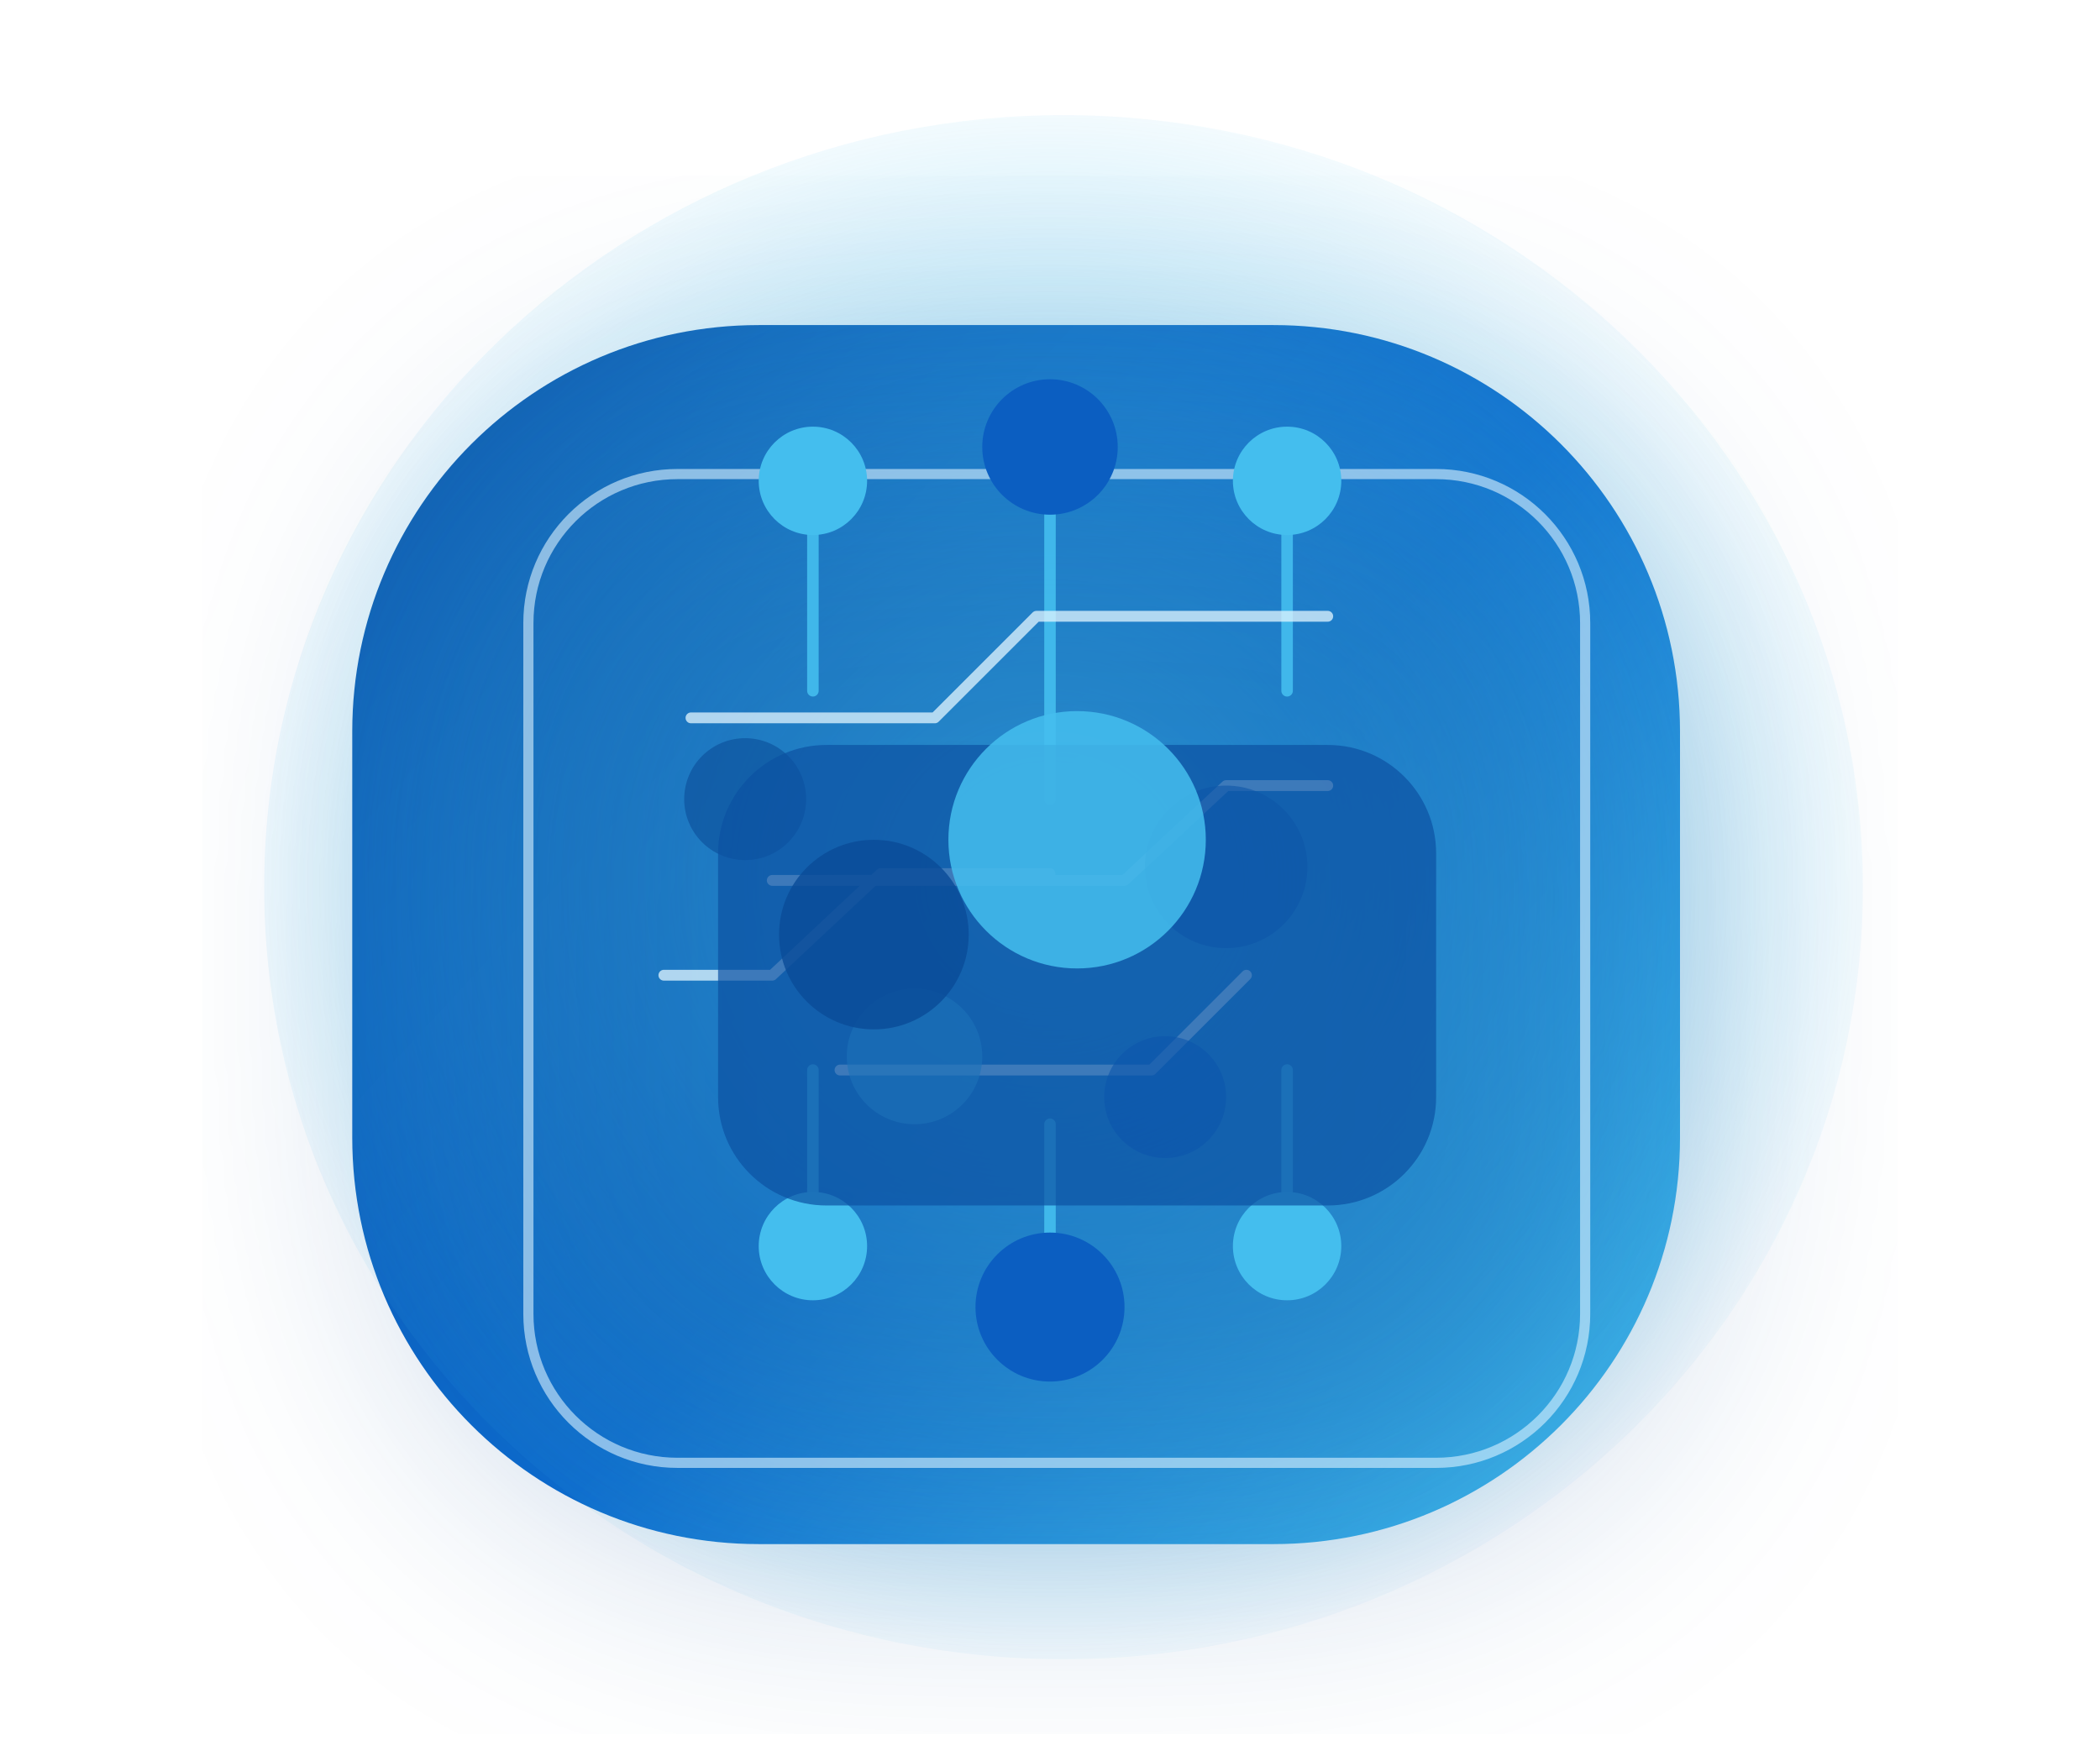
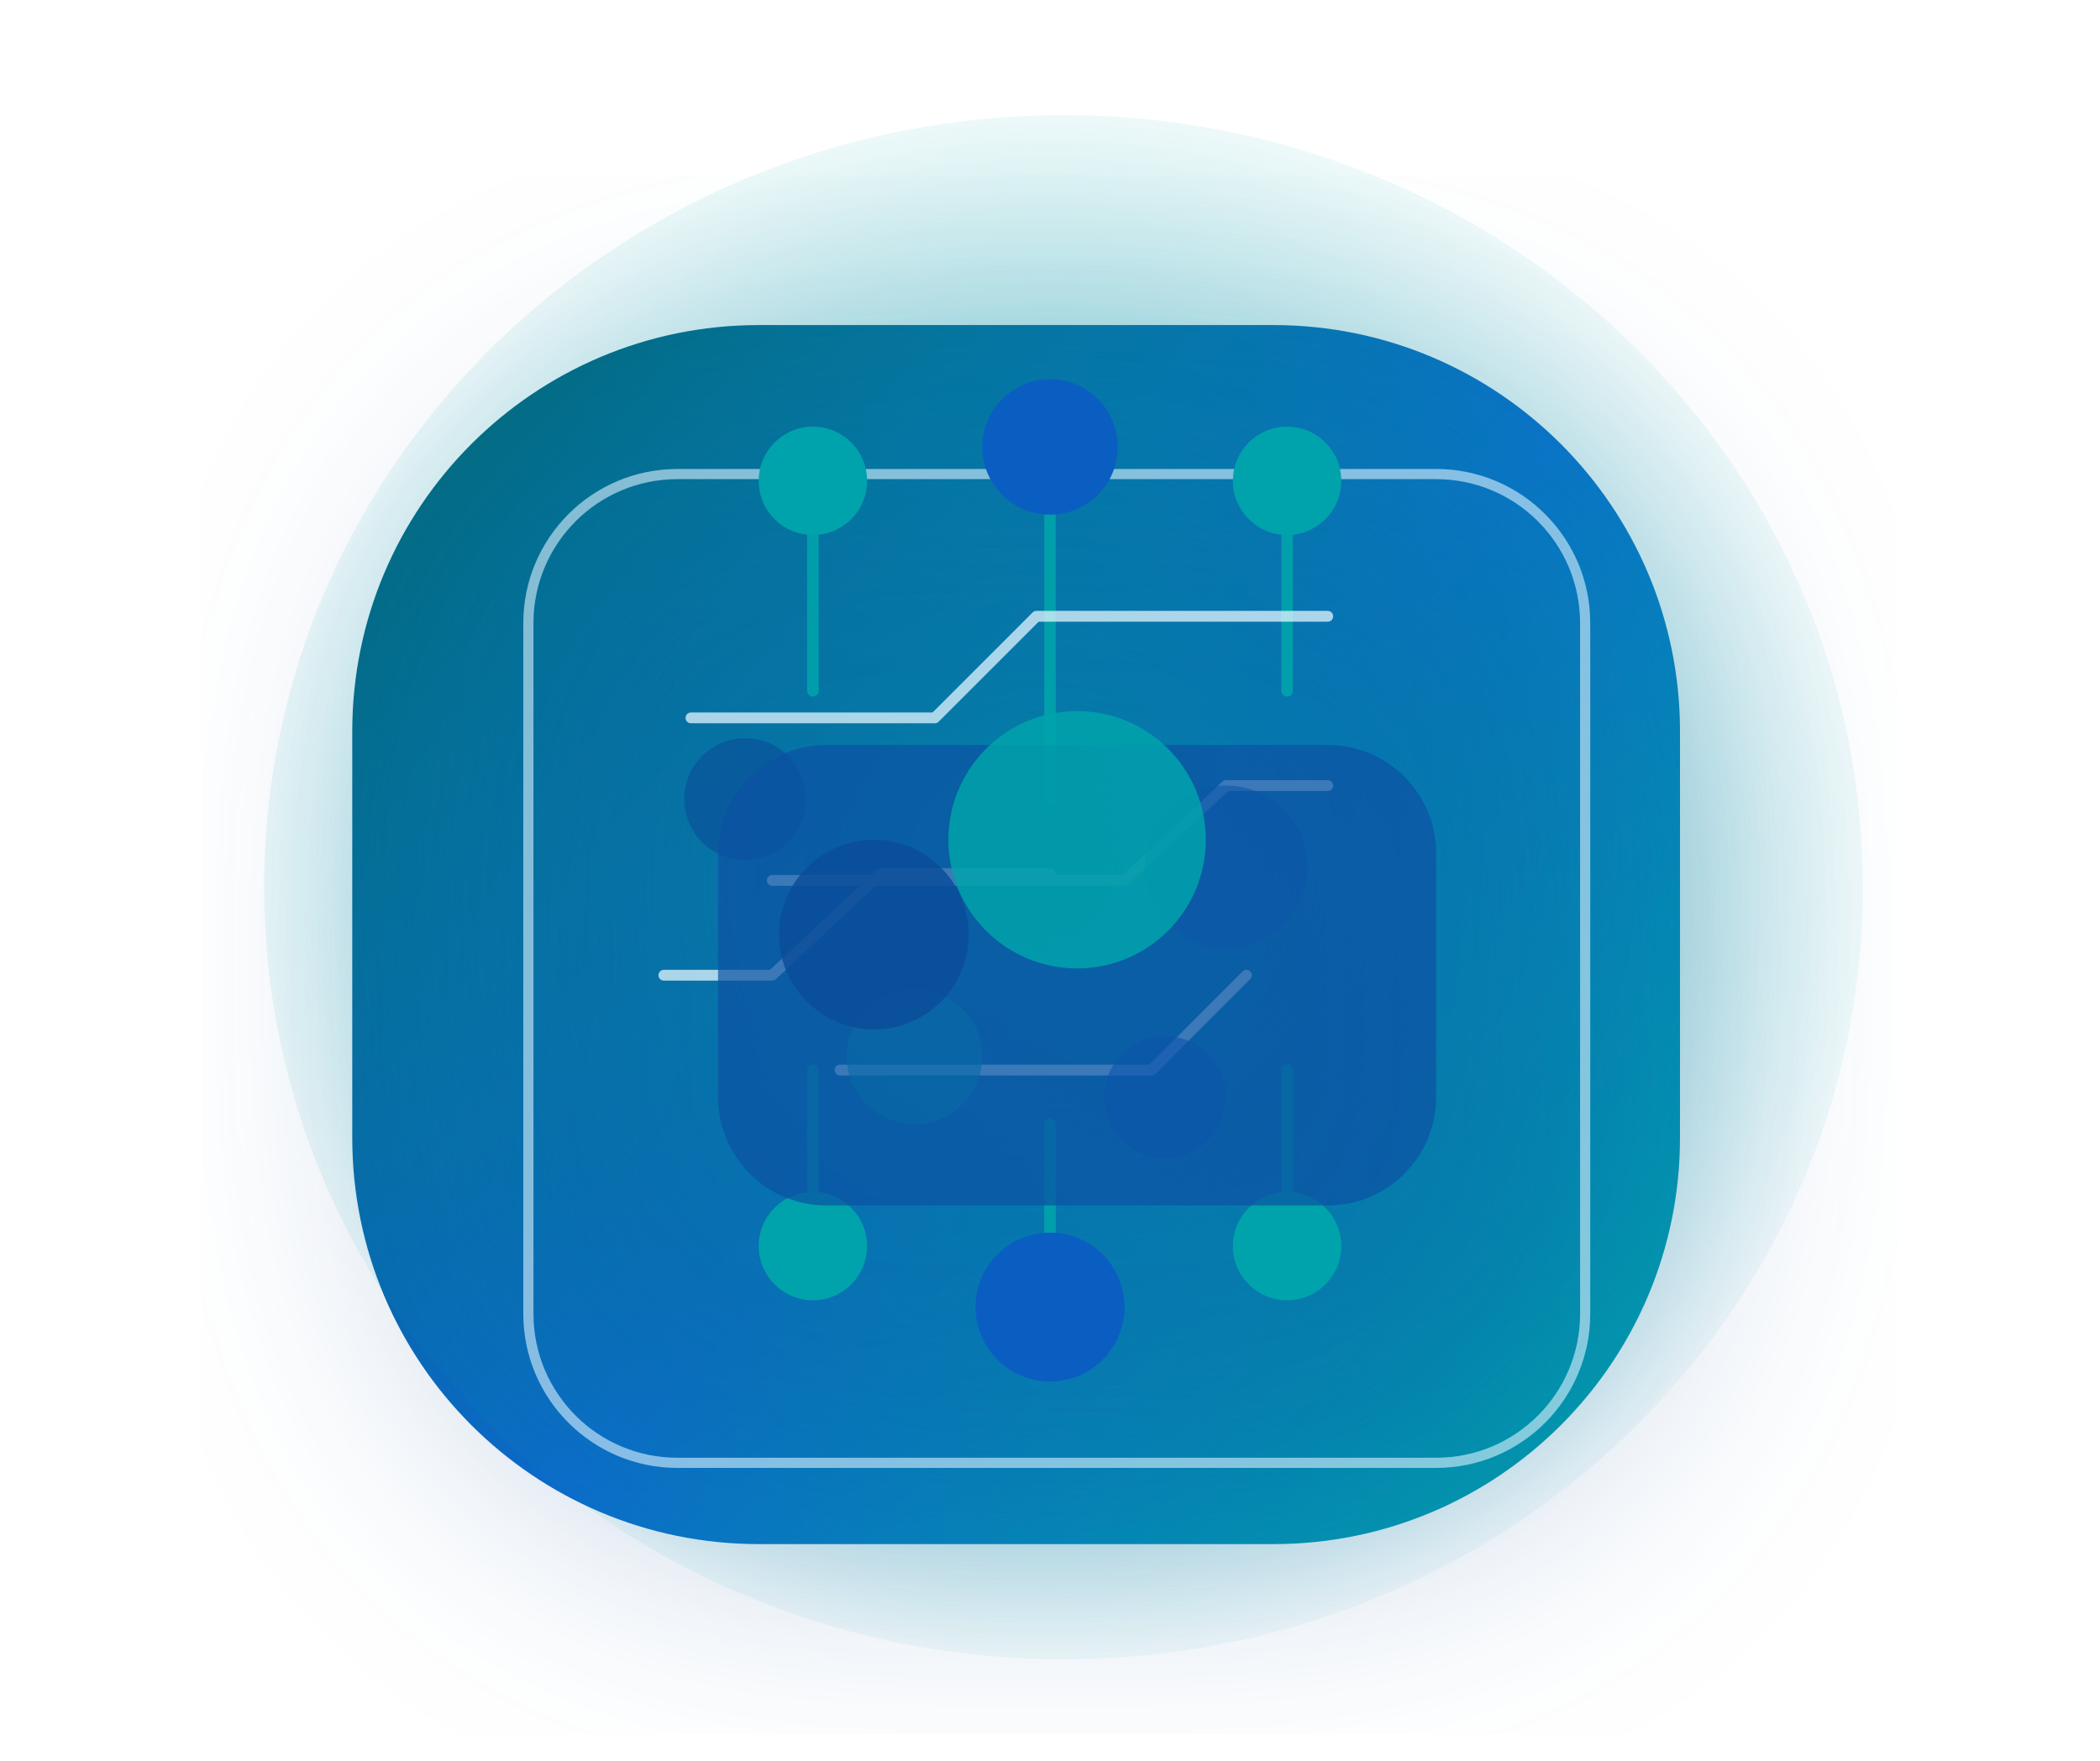
<svg xmlns="http://www.w3.org/2000/svg" width="620" height="520" viewBox="0 0 620 520" fill="none">
  <defs>
    <linearGradient id="servicesHeroGradient" x1="120" y1="88" x2="488" y2="428" gradientUnits="userSpaceOnUse">
-       <stop offset="0.05" stop-color="#0B56AC" />
+       <stop offset="0.05" stop-color="#016477" />
      <stop offset="0.55" stop-color="#0C6DD1" />
-       <stop offset="1" stop-color="#44BEEE" />
+       <stop offset="1" stop-color="#00a3ab" />
    </linearGradient>
    <radialGradient id="servicesHeroGlow" cx="0" cy="0" r="1" gradientUnits="userSpaceOnUse" gradientTransform="translate(310 260) rotate(90) scale(248 260)">
-       <stop stop-color="#44BEEE" stop-opacity="0.85" />
-       <stop offset="1" stop-color="#44BEEE" stop-opacity="0" />
+       <stop stop-color="#00a3ab" stop-opacity="0.85" />
+       <stop offset="1" stop-color="#00a3ab" stop-opacity="0" />
    </radialGradient>
    <filter id="servicesHeroShadow" x="60" y="52" width="500" height="460" filterUnits="userSpaceOnUse" color-interpolation-filters="sRGB">
      <feGaussianBlur stdDeviation="42" result="blur" />
    </filter>
  </defs>
  <rect x="104" y="96" width="392" height="360" rx="120" fill="url(#servicesHeroGradient)" />
  <ellipse cx="314" cy="262" rx="236" ry="228" fill="url(#servicesHeroGlow)" />
  <g filter="url(#servicesHeroShadow)" opacity="0.35">
    <rect x="132" y="126" width="352" height="320" rx="100" fill="#0A4C98" />
  </g>
  <rect x="156" y="140" width="312" height="292" rx="44" stroke="#DAF1FF" stroke-opacity="0.6" stroke-width="3" />
-   <g opacity="0.9" stroke="#44BEEE" stroke-width="3.4" stroke-linecap="round">
+   <g opacity="0.9" stroke="#00a3ab" stroke-width="3.4" stroke-linecap="round">
    <path d="M240 152V204" />
    <path d="M310 144V236" />
    <path d="M380 152V204" />
    <path d="M240 316V360" />
    <path d="M310 332V384" />
    <path d="M380 316V360" />
  </g>
  <g opacity="0.75" stroke="#E2F5FF" stroke-width="3.2" stroke-linecap="round" stroke-linejoin="round">
    <path d="M204 212H276L306 182H392" />
    <path d="M228 260H332L362 232H392" />
    <path d="M248 316H340L368 288" />
    <path d="M196 288H228L260 258H310" />
  </g>
  <g>
-     <circle cx="240" cy="142" r="16" fill="#44BEEE" />
+     <circle cx="240" cy="142" r="16" fill="#00a3ab" />
    <circle cx="310" cy="132" r="20" fill="#0B5EC1" />
-     <circle cx="380" cy="142" r="16" fill="#44BEEE" />
-     <circle cx="240" cy="368" r="16" fill="#44BEEE" />
+     <circle cx="380" cy="142" r="16" fill="#00a3ab" />
+     <circle cx="240" cy="368" r="16" fill="#00a3ab" />
    <circle cx="310" cy="386" r="22" fill="#0B5EC1" />
-     <circle cx="380" cy="368" r="16" fill="#44BEEE" />
+     <circle cx="380" cy="368" r="16" fill="#00a3ab" />
  </g>
  <g opacity="0.6">
    <circle cx="220" cy="236" r="18" fill="#0A4C98" />
    <circle cx="362" cy="256" r="24" fill="#0F5FB5" />
-     <circle cx="270" cy="312" r="20" fill="#44BEEE" />
+     <circle cx="270" cy="312" r="20" fill="#00a3ab" />
    <circle cx="344" cy="324" r="18" fill="#0B5EC1" />
  </g>
  <rect x="212" y="220" width="212" height="136" rx="32" fill="#0B51A2" opacity="0.7" />
-   <path d="M356 248C356 268.986 338.986 286 318 286C297.014 286 280 268.986 280 248C280 227.014 297.014 210 318 210C338.986 210 356 227.014 356 248Z" fill="#44BEEE" opacity="0.85" />
+   <path d="M356 248C356 268.986 338.986 286 318 286C297.014 286 280 268.986 280 248C280 227.014 297.014 210 318 210C338.986 210 356 227.014 356 248Z" fill="#00a3ab" opacity="0.85" />
  <circle cx="258" cy="276" r="28" fill="#0A4C98" opacity="0.82" />
</svg>
